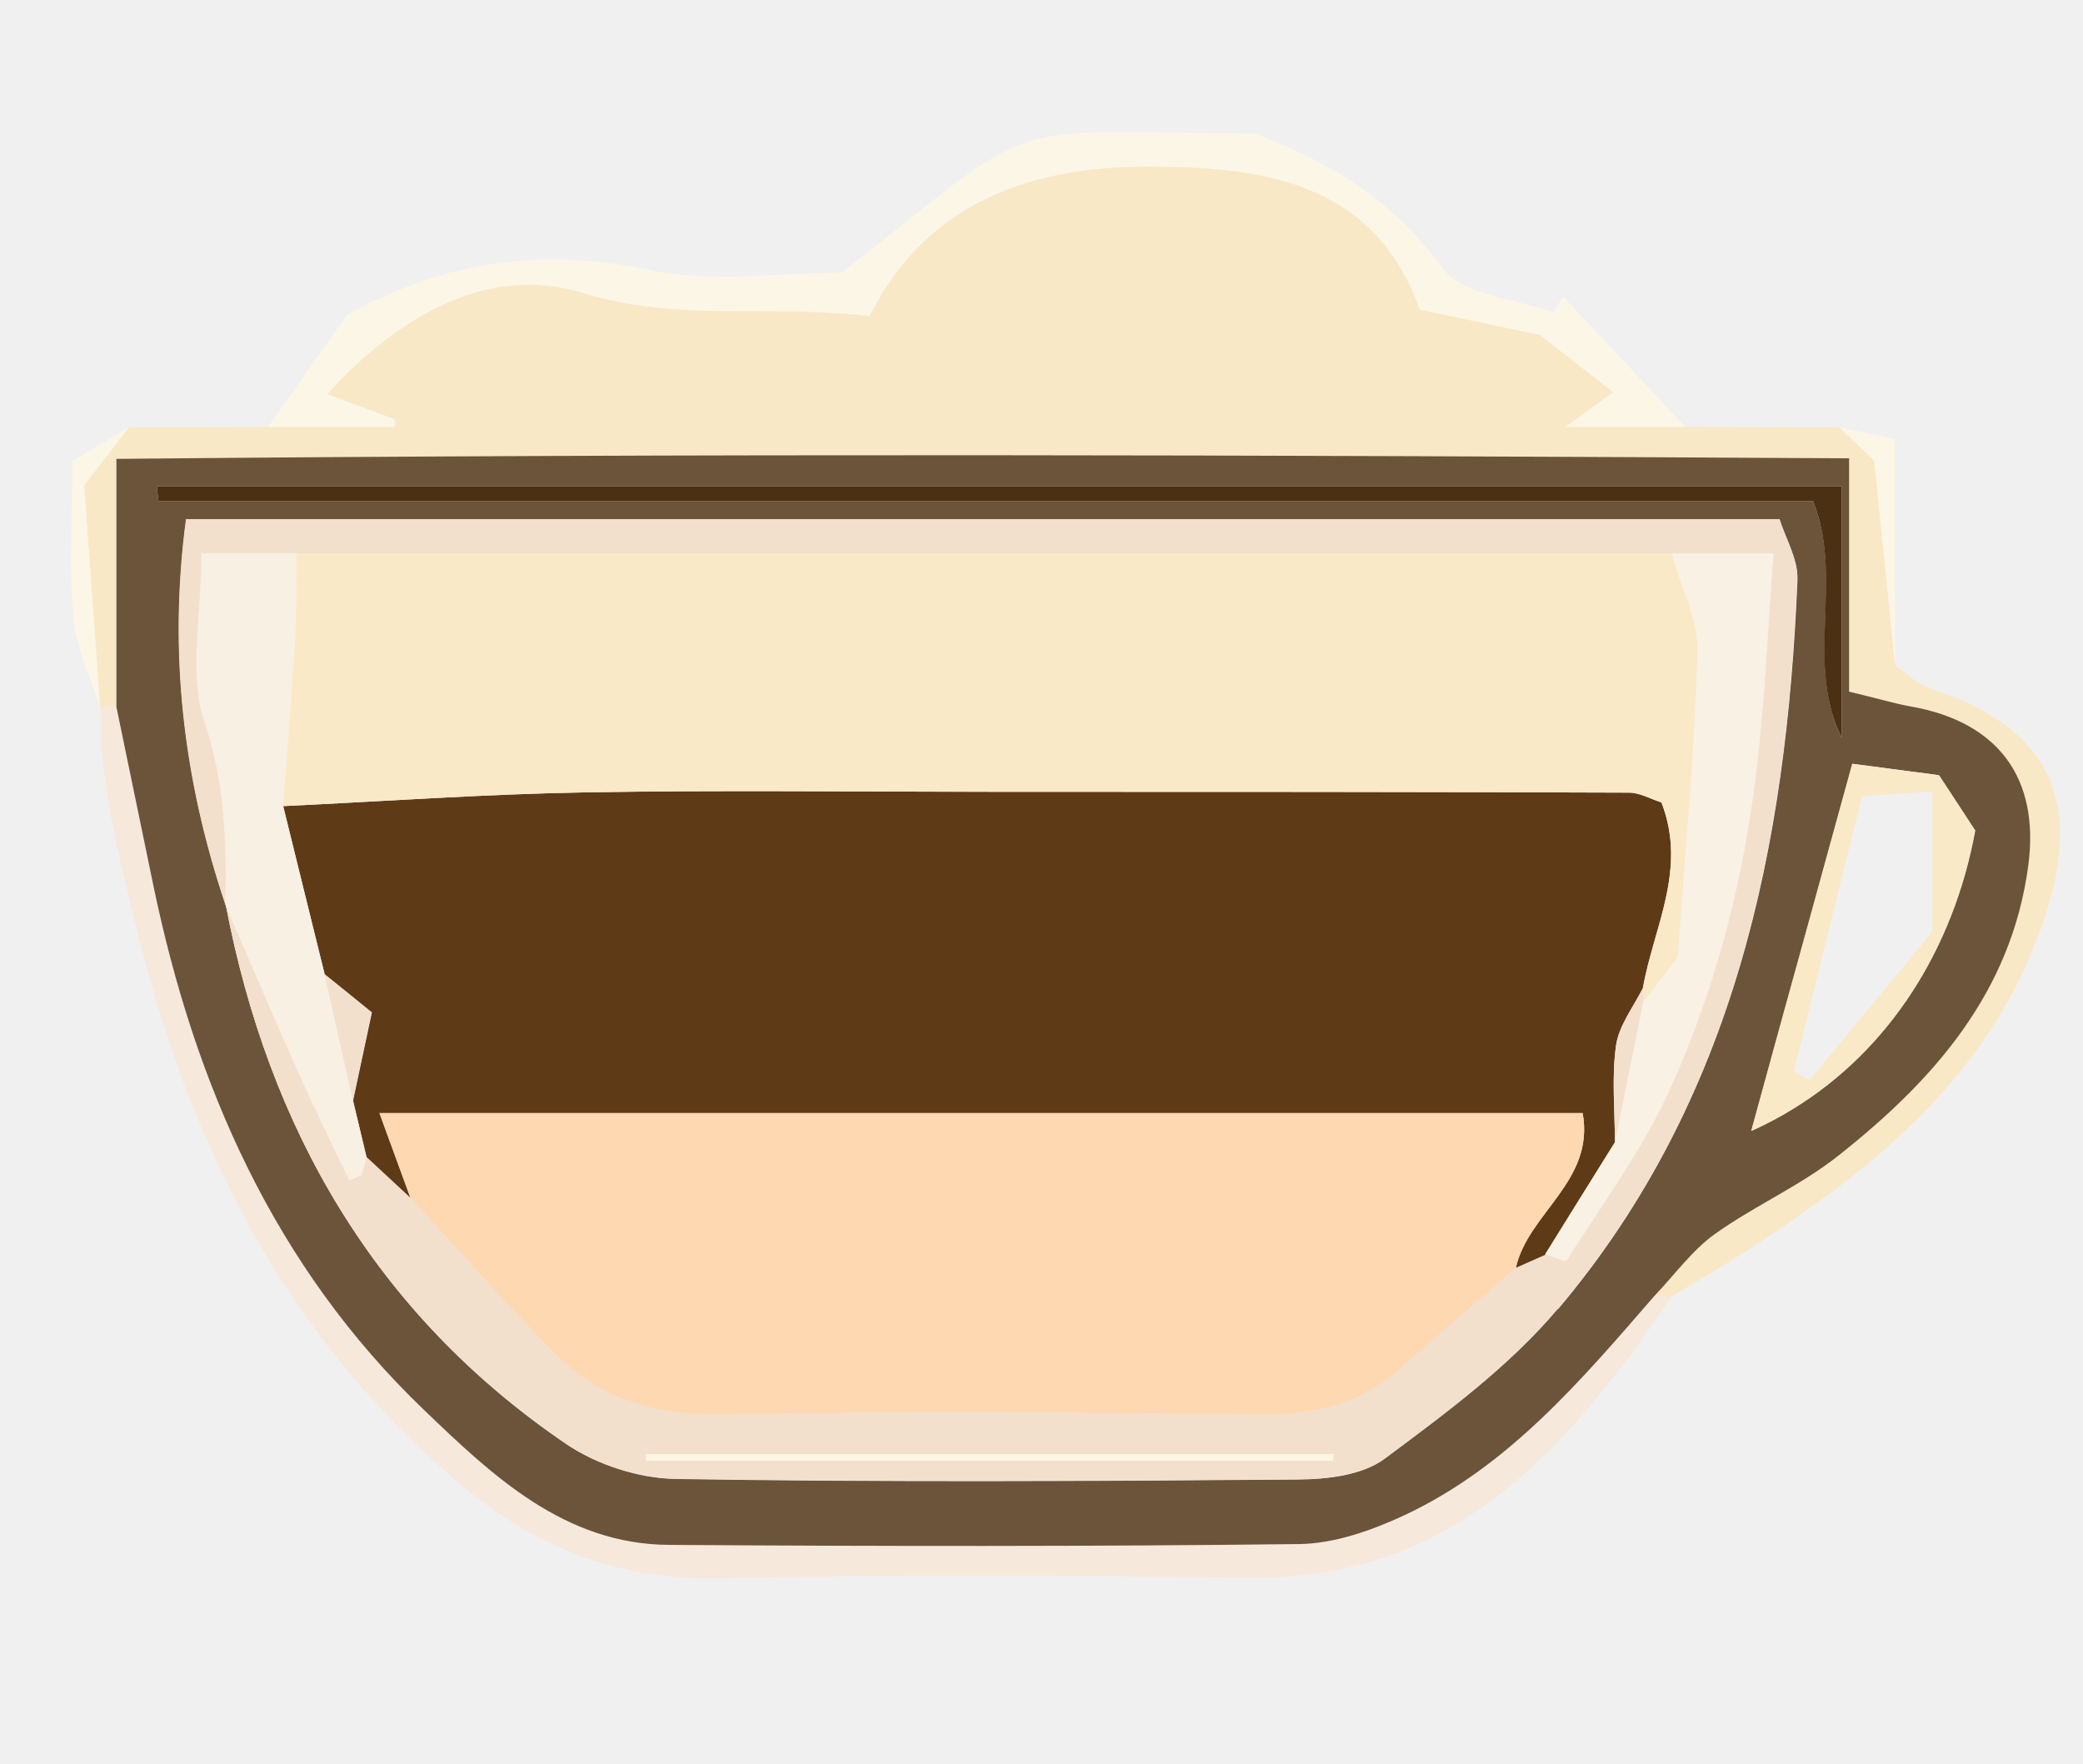
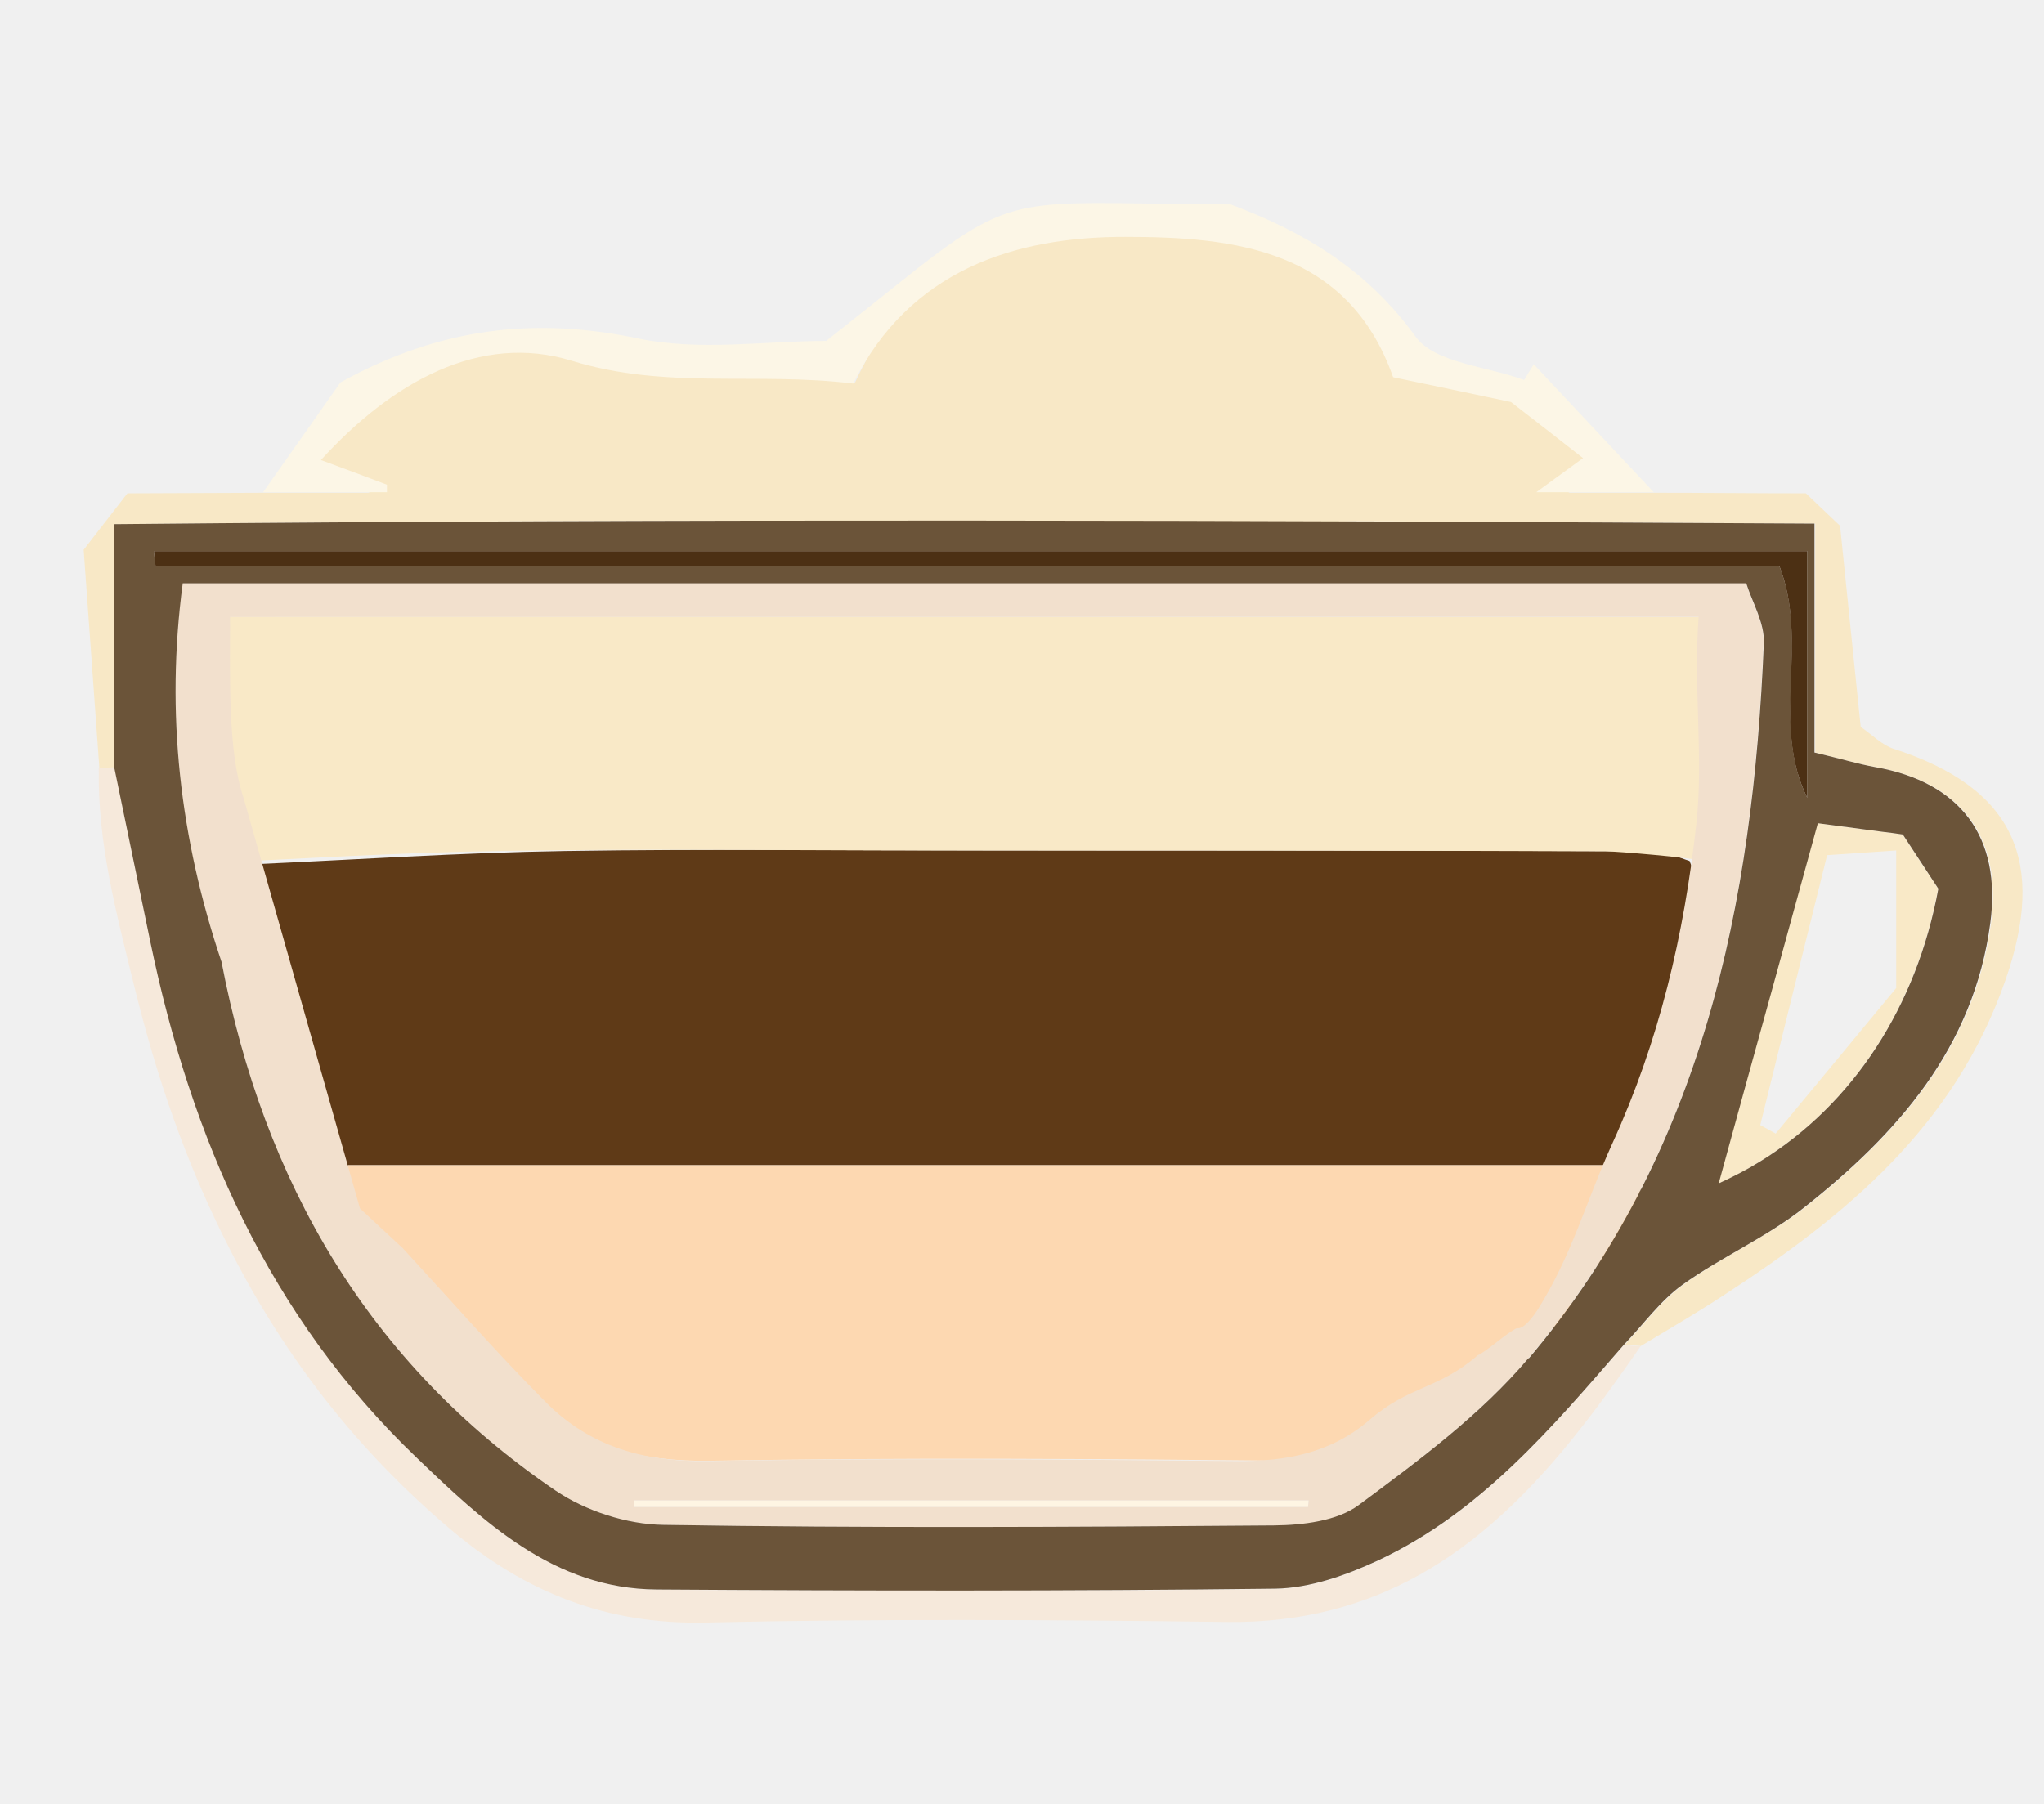
- <svg xmlns="http://www.w3.org/2000/svg" id="Layer_2" viewBox="0 0 74.27 62.88">
+ <svg xmlns="http://www.w3.org/2000/svg" id="Layer_2" viewBox="0 0 74.27 65.55">
  <defs>
    <style>
      .cls-1 {
        fill: none;
      }

      .cls-2 {
        fill: #fef5e3;
      }

      .cls-3 {
        fill: #f8f0e2;
      }

      .cls-4 {
        fill: #4c3014;
      }

      .cls-5 {
-         fill: #f9f1e3;
+         fill: #fdd8b1;
      }

      .cls-6 {
-         fill: #fdd8b1;
+         fill: #fcf6e6;
      }

      .cls-7 {
-         fill: #fcf6e6;
+         fill: #6b5439;
      }

      .cls-8 {
-         fill: #fff;
+         fill: #f9e9c7;
      }

      .cls-9 {
-         fill: #6b5439;
+         fill: #f6e9db;
      }

      .cls-10 {
-         fill: #f9e9c7;
+         fill: #f2e0cd;
      }

      .cls-11 {
-         fill: #f6e9db;
+         fill: #f8e8c6;
      }

      .cls-12 {
-         fill: #f2e0cd;
-       }
- 
-       .cls-13 {
-         fill: #f8e8c6;
-       }
- 
-       .cls-14 {
        fill: #5f3a17;
      }
    </style>
  </defs>
  <g id="Layer_1-2" data-name="Layer_1">
-     <rect class="cls-1" width="74.27" height="62.88" />
    <g>
-       <path class="cls-8" d="M13.06,41.24l-.17.66c.06-.22.11-.44.17-.66-.16-.67-.32-1.34-.48-2.01.16.67.32,1.34.48,2.01Z" />
-       <path class="cls-8" d="M63.96,39.52c3.38-2.08,5.69-5.65,6.47-9.91h0c-.78,4.26-3.09,7.83-6.47,9.91Z" />
-       <path class="cls-8" d="M66.05,27.23h0c-.54,1.95-1.06,3.86-1.59,5.78.53-1.92,1.05-3.83,1.59-5.78Z" />
-       <path class="cls-13" d="M59.6,46.23h0c1.01-.61,2.03-1.2,3.02-1.85-.99.64-2.01,1.23-3.02,1.85h0Z" />
-       <path class="cls-13" d="M68.79,24.53c-.44-.14-.81-.53-1.21-.8-.24-2.3-.47-4.61-.75-7.31-.21-.2-.73-.69-1.24-1.18-1.83,0-3.66-.02-5.49-.02h-4.27c.66-.48,1.11-.81,1.7-1.24-.99-.77-1.83-1.42-2.62-2.04-1.42-.3-2.79-.58-4.28-.9-1.64-4.65-5.76-5.09-9.72-5.1-4.05,0-7.85,1.22-9.9,5.33-3.52-.43-6.78.23-10.23-.83-3.32-1.02-6.52.77-9.11,3.61.92.35,1.66.62,2.41.9,0,.09,0,.18,0,.27h-4.5l-4.99.02c-.45.58-.9,1.16-1.59,2.05.18,2.45.37,5.19.57,7.93h0c.19,0,.38-.02.57-.02v-8.84c20.74-.2,41.06-.15,61.78-.02v8.32c.97.24,1.58.42,2.21.53,3.11.56,4.59,2.56,4.18,5.66-.6,4.54-3.38,7.67-6.77,10.35-1.36,1.07-3,1.78-4.41,2.8-.82.59-1.44,1.45-2.14,2.19.2.01.39.02.59.04h0c1.01-.61,2.03-1.2,3.02-1.85,4.44-2.89,8.38-6.13,10.23-11.45,1.49-4.28.35-6.98-4.05-8.4Z" />
-       <path class="cls-11" d="M58.2,48.2c.47-.64.94-1.3,1.4-1.97h0c-.46.67-.92,1.33-1.4,1.97Z" />
-       <path class="cls-11" d="M58.2,48.2c-.47.64-.96,1.27-1.46,1.86.5-.6.99-1.22,1.46-1.86Z" />
-       <path class="cls-11" d="M59.01,46.19c-2.62,3.01-5.21,6.09-8.92,7.83-1.16.54-2.49,1.01-3.74,1.03-7.49.1-14.99.08-22.48.03-3.73-.03-6.31-2.47-8.73-4.8-5.33-5.11-8.18-11.6-9.67-18.75-.44-2.11-.87-4.22-1.31-6.33-.19,0-.38.02-.57.02-.05,2.7.63,5.24,1.27,7.85.83,3.39,1.9,6.53,3.51,9.67,2.04,3.98,4.65,7.31,8.02,10.16,2.69,2.27,5.64,3.45,9.24,3.37,6.32-.14,12.65-.1,18.97-.02,5.49.06,9.13-2.6,12.15-6.19.5-.6.99-1.22,1.46-1.86.47-.64.94-1.3,1.4-1.97-.2-.01-.39-.02-.59-.04Z" />
-       <path class="cls-7" d="M33.3,7.12c.28-.22.55-.43.8-.61-.25.18-.51.39-.8.61Z" />
-       <path class="cls-7" d="M44.73,4.75c2.67,1,4.96,2.37,6.72,4.81-1.76-2.44-4.05-3.81-6.71-4.81-6.98-.03-7.66-.45-10.64,1.76,2.97-2.21,3.65-1.8,10.64-1.76Z" />
-       <path class="cls-7" d="M14.07,14.95c-.74-.28-1.48-.56-2.41-.9,2.59-2.84,5.78-4.63,9.11-3.61,3.44,1.06,6.7.4,10.23.83,2.05-4.11,5.85-5.34,9.9-5.33,3.95,0,8.08.45,9.72,5.1,1.49.31,2.86.6,4.28.9.8.62,1.64,1.27,2.62,2.04-.59.43-1.04.76-1.7,1.24h4.27c-1.45-1.55-2.91-3.1-4.36-4.65-.12.19-.23.38-.35.57-1.35-.5-3.24-.61-3.94-1.57-1.76-2.44-4.05-3.81-6.72-4.81-6.98-.03-7.66-.45-10.64,1.76-.25.18-.51.39-.8.61-.85.67-1.9,1.52-3.26,2.59-2.21,0-4.61.38-6.84-.09-3.77-.79-7.22-.39-10.81,1.6-.82,1.16-1.81,2.58-2.81,3.99h4.5c0-.09,0-.18,0-.27Z" />
-       <path class="cls-7" d="M4.59,15.24c-.72.43-1.44.86-2.01,1.2,0,2.14-.12,3.89.04,5.61.1,1.08.62,2.12.95,3.18-.2-2.74-.39-5.48-.57-7.93.69-.89,1.14-1.47,1.59-2.05Z" />
-       <path class="cls-7" d="M67.57,23.73v-8.08c-.79-.16-1.39-.29-1.99-.42.51.49,1.03.98,1.24,1.18.28,2.7.52,5.01.75,7.31Z" />
-       <path class="cls-9" d="M15.13,50.28c2.43,2.33,5,4.78,8.73,4.8,7.49.05,14.99.06,22.48-.03,1.26-.02,2.58-.49,3.74-1.03,3.71-1.74,6.3-4.81,8.92-7.83.71-.74,1.33-1.61,2.14-2.19,1.41-1.01,3.05-1.72,4.41-2.8,3.39-2.68,6.17-5.81,6.77-10.35.41-3.1-1.07-5.11-4.18-5.66-.62-.11-1.23-.3-2.21-.53v-8.32c-20.72-.12-41.04-.18-61.78.02v8.84c.44,2.11.87,4.22,1.31,6.33,1.48,7.15,4.33,13.64,9.67,18.75ZM55.54,46.67c-1.74,2.06-3.99,3.72-6.17,5.34-.78.58-2.03.73-3.07.74-7.4.06-14.81.1-22.21-.02-1.32-.02-2.82-.51-3.91-1.25-6.8-4.63-10.6-11.22-12.13-19.21-1.51-4.48-2.04-9.03-1.41-13.76h56.81c.22.69.67,1.44.64,2.17-.39,9.47-2.22,18.52-8.54,26ZM66.05,27.23h0c.85.11,1.6.21,2.34.31.25.03.5.06.75.1.48.74.93,1.41,1.29,1.97h0c-.78,4.26-3.09,7.83-6.47,9.91-.48.3-.99.56-1.51.8.69-2.52,1.35-4.92,2.01-7.3.53-1.92,1.05-3.83,1.59-5.78ZM65.67,17.34v8.97c-1.33-2.67.09-5.63-1.02-8.44H5.65c-.02-.18-.04-.36-.06-.53h60.08Z" />
-       <path class="cls-12" d="M63.44,18.51H6.63c-.63,4.74-.1,9.28,1.41,13.76,0,0,0-.02,0-.03,0,0,0,.01,0,.02.05-2.2,0-4.32-.74-6.51-.57-1.69-.11-3.72-.11-6.02h3.38c16.35,0,32.69,0,49.04,0h3.62c-.19,2.64-.3,5-.56,7.34-.45,4.09-1.45,8.07-3.15,11.8-.97,2.13-2.4,4.06-3.66,6.06-.04.06-.51-.14-.77-.22-.35.15-.69.31-1.04.46-1.43,1.24-2.85,2.49-4.29,3.73-1.4,1.21-3.04,1.52-4.86,1.5-6.39-.06-12.79-.11-19.18,0-2.32.04-4.28-.52-5.88-2.12-1.8-1.81-3.48-3.73-5.21-5.61-.52-.48-1.04-.97-1.56-1.45-.06.22-.11.44-.17.66-.15.06-.29.12-.44.18-.62-1.31-1.26-2.62-1.86-3.95-.87-1.95-1.7-3.91-2.55-5.86,0,0,0,.01,0,.02,0,0,0,0,0-.01,1.53,7.99,5.33,14.58,12.13,19.21,1.09.74,2.59,1.23,3.91,1.25,7.4.12,14.81.08,22.21.02,1.04,0,2.29-.15,3.07-.74,2.18-1.63,4.43-3.29,6.17-5.34,6.33-7.47,8.15-16.53,8.54-26,.03-.73-.43-1.47-.64-2.17ZM47.53,52.08h-24.5c0-.08,0-.16,0-.24h24.52c0,.08-.02.16-.02.24Z" />
-       <path class="cls-12" d="M8.04,32.25s0,.02,0,.03c0,0,0,0,0,.01v-.04Z" />
-       <path class="cls-4" d="M64.65,17.87c1.1,2.81-.32,5.76,1.02,8.44v-8.97H5.59c.02.18.04.36.06.53h59.01Z" />
-       <path class="cls-10" d="M62.44,40.32c.53-.23,1.03-.5,1.51-.8,3.38-2.08,5.69-5.65,6.47-9.91-.37-.56-.81-1.24-1.29-1.97-.25-.03-.5-.07-.75-.1-.74-.1-1.49-.19-2.34-.31-.54,1.95-1.06,3.86-1.59,5.78-.66,2.38-1.32,4.78-2.01,7.3ZM68.9,28.23v4.99c-1.2,1.45-2.79,3.37-4.38,5.29-.19-.1-.37-.21-.56-.31.78-3.16,1.56-6.32,2.43-9.81.89-.06,1.6-.11,2.51-.17Z" />
-       <path class="cls-10" d="M62.44,40.32c.69-2.52,1.35-4.92,2.01-7.3-.66,2.38-1.32,4.78-2.01,7.3Z" />
-       <path class="cls-10" d="M66.05,27.23h0c.85.11,1.6.21,2.34.31-.74-.1-1.49-.19-2.34-.31Z" />
-       <path class="cls-10" d="M70.43,29.61h0c-.37-.56-.81-1.24-1.29-1.97-.25-.03-.5-.07-.75-.1.25.03.5.06.75.1.48.74.93,1.41,1.29,1.97Z" />
-       <path class="cls-14" d="M57.62,37.28c.1-.72.62-1.38.96-2.06.38-2.15,1.59-4.22.66-6.61-.38-.12-.76-.34-1.14-.35-7.53-.03-15.07-.03-22.6-.03-4.87,0-9.74-.06-14.6.02-3.6.06-7.2.32-10.8.49.49,2,.98,4,1.48,6,.49.39.98.79,1.68,1.36-.22,1.05-.45,2.09-.67,3.14.16.67.32,1.34.48,2.01.52.48,1.04.97,1.56,1.45-.33-.9-.66-1.8-1.1-3.01h42.9c.44,2.42-1.95,3.56-2.38,5.51.35-.15.69-.31,1.04-.46.83-1.33,1.66-2.66,2.49-4,0-1.15-.12-2.32.04-3.45Z" />
-       <path class="cls-10" d="M10.1,28.74c3.6-.17,7.2-.43,10.8-.49,4.87-.09,9.73-.02,14.6-.02,7.53,0,15.07,0,22.6.03.38,0,.76.23,1.14.35.93,2.39-.29,4.46-.66,6.61v.52c.5-.64,1-1.29,1.24-1.6.27-3.9.61-7.4.7-10.91.03-1.15-.59-2.33-.92-3.49-16.35,0-32.69,0-49.04,0-.01,1.03.02,2.07-.04,3.1-.12,1.97-.28,3.94-.43,5.91Z" />
-       <path class="cls-6" d="M56.43,39.68H13.53c.44,1.21.77,2.11,1.1,3.01,1.73,1.88,3.41,3.8,5.21,5.61,1.6,1.6,3.56,2.16,5.88,2.12,6.39-.12,12.79-.07,19.18,0,1.82.02,3.46-.29,4.86-1.5,1.43-1.24,2.86-2.48,4.29-3.73.44-1.95,2.82-3.08,2.38-5.51Z" />
-       <path class="cls-3" d="M12.45,42.08c.15-.06.29-.12.44-.18l.17-.66c-.16-.67-.32-1.34-.48-2.01-.34-1.5-.67-3-1.01-4.5-.49-2-.98-4-1.48-6,.15-1.97.31-3.94.43-5.91.06-1.03.03-2.07.04-3.1h-3.38c0,2.3-.46,4.34.11,6.02.74,2.19.79,4.31.74,6.51.85,1.96,1.68,3.92,2.55,5.86.59,1.33,1.23,2.63,1.86,3.95Z" />
-       <path class="cls-3" d="M8.05,32.27s0-.01,0-.02v.04s0-.01,0-.02Z" />
-       <path class="cls-5" d="M59.82,34.13c-.25.32-.74.96-1.23,1.6-.34,1.66-.67,3.33-1.01,4.99-.83,1.33-1.66,2.66-2.49,4,.27.08.73.28.77.22,1.26-2,2.69-3.92,3.66-6.06,1.7-3.73,2.7-7.71,3.15-11.8.26-2.34.36-4.71.56-7.34h-3.62c.32,1.16.95,2.34.92,3.49-.09,3.51-.43,7.01-.7,10.91Z" />
-       <path class="cls-2" d="M23.03,52.08h24.5c0-.08.02-.16.02-.24h-24.52c0,.08,0,.16,0,.24Z" />
-       <path class="cls-12" d="M57.58,40.72c.34-1.66.67-3.33,1.01-4.99v-.52c-.34.68-.86,1.34-.97,2.06-.16,1.13-.04,2.3-.04,3.45Z" />
-       <path class="cls-12" d="M11.57,34.73c.34,1.5.67,3,1.01,4.5.22-1.05.45-2.09.67-3.14-.7-.57-1.19-.96-1.68-1.36Z" />
+       <path class="cls-12" d="M11.64,41.9c.17.67.34,1.34.51,2.01.56.48,1.11.97,1.67,1.45-.35-.9-.7-1.8-1.17-3.01h45.73c.47,2.42-2.07,3.56-2.54,5.51.37-.15.74-.31,1.1-.46.89-1.33,1.77-2.66,2.66-4,0-1.15.9-2.1,1.08-3.22.11-.72-.36-1.6,0-2.28.4-2.15,1.7-4.22.71-6.61-.4-.12-.81-.34-1.22-.35-8.03-.03-16.06-.03-24.08-.03-5.19,0-10.38-.06-15.56.02-3.84.06-7.68.32-11.52.49.52,2,1.05,4,1.57,6" />
+       <path class="cls-5" d="M59.54,42.35H12.42c.49,1.21.85,2.11,1.21,3.01,1.9,1.88,3.75,3.8,5.73,5.61,1.75,1.6,3.91,2.16,6.45,2.12,7.02-.12,14.05-.07,21.07,0,2,.02,3.8-.29,5.34-1.5,1.58-1.24,3.14-2.48,4.71-3.73.48-1.95,3.1-3.08,2.62-5.51Z" />
+       <path class="cls-10" d="M8.04,34.92s0,.02,0,.03c0,0,0,0,0,.01v-.04Z" />
+       <path class="cls-8" d="M63.45,26.91c.03-1.15-.87-3.32-1.22-4.48-17.67,0-37.63-.02-55.3-.02-.01,1.03.02,2.07-.04,3.1-.13,1.97-.31,3.94-.46,5.91,3.89-.17,7.79-.43,11.68-.49,5.26-.09,10.52-.02,15.79-.02,8.14,0,16.29,0,24.43.03.41,0,3.13.23,3.54.35" />
+       <path class="cls-11" d="M56.77,18.09c.51-.41.93-.74,1.43-1.15-1.01-.86-1.87-1.6-2.68-2.29-1.45-.33-2.85-.66-4.38-1.01-1.67-5.23-5.89-5.73-9.94-5.74-4.14,0-8.03,1.38-10.13,6-3.6-.48-6.94.26-10.46-.93-3.4-1.15-6.67.87-9.31,4.06.92.38,1.67.69,2.41.99,14.03,1.1,29.01,2.17,43.05.07Z" />
+       <path class="cls-6" d="M14.07,17.62c-.74-.28-1.48-.56-2.41-.9,2.59-2.84,5.78-4.63,9.11-3.61,3.44,1.06,6.7.4,10.23.83,2.05-4.11,5.85-5.34,9.9-5.33,3.95,0,8.08.45,9.72,5.1,1.49.31,2.86.6,4.28.9.8.62,1.64,1.27,2.62,2.04-.59.43-1.04.76-1.7,1.24h4.27c-1.45-1.55-2.91-3.1-4.36-4.65-.12.19-.23.38-.35.57-1.35-.5-3.24-.61-3.94-1.57-1.76-2.44-4.05-3.81-6.72-4.81-6.98-.03-7.66-.45-10.64,1.76-.25.18-.51.39-.8.61-.85.67-1.9,1.52-3.26,2.59-2.21,0-4.61.38-6.84-.09-3.77-.79-7.22-.39-10.81,1.6-.82,1.16-1.81,2.58-2.81,3.99h4.5c0-.09,0-.18,0-.27Z" />
+       <g>
+         <path class="cls-2" d="M23.03,54.77h24.5c0-.08.02-.16.02-.24h-24.52c0,.08,0,.16,0,.24Z" />
+         <path class="cls-3" d="M8.05,34.96s0-.01,0-.02v.04s0-.01,0-.02Z" />
+         <path class="cls-10" d="M8.85,29c-.57-1.69-.49-4.27-.49-6.58h2.21c16.35,0,32.69,0,49.04,0h2.11c-.19,2.64.18,5.15-.08,7.5-.45,4.09-1.35,7.9-3.05,11.63-.97,2.13-1.47,4.07-2.73,6.07-.04.06-.47.72-.74.65-.35.15-1.09.84-1.43.99-1.43,1.24-2.49,1.1-3.92,2.34-1.4,1.21-3.04,1.52-4.86,1.5-6.39-.06-12.79-.11-19.18,0-2.32.04-4.28-.52-5.88-2.12-1.8-1.81-3.48-3.73-5.21-5.61-.52-.48-1.04-.97-1.56-1.45M8.05,34.97s0,0,0-.01c1.53,7.99,5.33,14.58,12.13,19.21,1.09.74,2.59,1.23,3.91,1.25,7.4.12,14.81.08,22.21.02,1.04,0,2.29-.15,3.07-.74,2.18-1.63,4.43-3.29,6.17-5.34,6.33-7.47,8.15-16.53,8.54-26,.03-.73-.43-1.47-.64-2.17H6.63c-.63,4.74-.1,9.28,1.41,13.76M47.53,54.77h-24.5c0-.08,0-.16,0-.24h24.52c0,.08-.02.16-.02.24Z" />
+         <path class="cls-8" d="M62.44,43.01c.53-.23,1.03-.5,1.51-.8,3.38-2.08,5.69-5.65,6.47-9.91-.37-.56-.81-1.24-1.29-1.97-.25-.03-.5-.07-.75-.1-.74-.1-1.49-.19-2.34-.31-.54,1.95-1.06,3.86-1.59,5.78-.66,2.38-1.32,4.78-2.01,7.3ZM68.9,30.92v4.99c-1.2,1.45-2.79,3.37-4.38,5.29-.19-.1-.37-.21-.56-.31.78-3.16,1.56-6.32,2.43-9.81.89-.06,1.6-.11,2.51-.17Z" />
+         <path class="cls-11" d="M14.12,17.91h-4.5l-4.99.02c-.45.58-.9,1.16-1.59,2.05.18,2.45.37,5.19.57,7.93h0c.19,0,.38-.02.57-.02v-8.84c20.74-.2,41.06-.15,61.78-.02v8.32c.97.24,1.58.42,2.21.53,3.11.56,4.59,2.56,4.18,5.66-.6,4.54-3.38,7.67-6.77,10.35-1.36,1.07-3,1.78-4.41,2.8-.82.59-1.44,1.45-2.14,2.19.2.01.39.02.59.04h0c1.01-.61,2.03-1.2,3.02-1.85,4.44-2.89,8.38-6.13,10.23-11.45,1.49-4.28.35-6.98-4.05-8.4-.44-.14-.81-.53-1.21-.8-.24-2.3-.47-4.61-.75-7.31-.21-.2-.73-.69-1.24-1.18-1.83,0-3.66-.02-5.49-.02h-4.27" />
+         <path class="cls-9" d="M59.01,48.89c-2.62,3.01-5.21,6.09-8.92,7.83-1.16.54-2.49,1.01-3.74,1.03-7.49.1-14.99.08-22.48.03-3.73-.03-6.31-2.47-8.73-4.8-5.33-5.11-8.18-11.6-9.67-18.75-.44-2.11-.87-4.22-1.31-6.33-.19,0-.38.02-.57.02-.05,2.7.63,5.24,1.27,7.85.83,3.39,1.9,6.53,3.51,9.67,2.04,3.98,4.65,7.31,8.02,10.16,2.69,2.27,5.64,3.45,9.24,3.37,6.32-.14,12.65-.1,18.97-.02,5.49.06,9.13-2.6,12.15-6.19.5-.6.99-1.22,1.46-1.86.47-.64.94-1.3,1.4-1.97-.2-.01-.39-.02-.59-.04Z" />
+         <rect class="cls-1" width="74.27" height="65.55" />
+         <path class="cls-7" d="M15.13,52.97c2.43,2.33,5,4.78,8.73,4.8,7.49.05,14.99.06,22.48-.03,1.26-.02,2.58-.49,3.74-1.03,3.71-1.74,6.3-4.81,8.92-7.83.71-.74,1.33-1.61,2.14-2.19,1.41-1.01,3.05-1.72,4.41-2.8,3.39-2.68,6.17-5.81,6.77-10.35.41-3.1-1.07-5.11-4.18-5.66-.62-.11-1.23-.3-2.21-.53v-8.32c-20.72-.12-41.04-.18-61.78.02v8.84c.44,2.11.87,4.22,1.31,6.33,1.48,7.15,4.33,13.64,9.67,18.75ZM55.54,49.36c-1.74,2.06-3.99,3.72-6.17,5.34-.78.58-2.03.73-3.07.74-7.4.06-14.81.1-22.21-.02-1.32-.02-2.82-.51-3.91-1.25-6.8-4.63-10.6-11.22-12.13-19.21-1.51-4.48-2.04-9.03-1.41-13.76h56.81c.22.69.67,1.44.64,2.17-.39,9.47-2.22,18.52-8.54,26ZM66.05,29.92h0c.85.11,1.6.21,2.34.31.25.03.5.06.75.1.48.74.93,1.41,1.29,1.97h0c-.78,4.26-3.09,7.83-6.47,9.91-.48.3-.99.56-1.51.8.69-2.52,1.35-4.92,2.01-7.3.53-1.92,1.05-3.83,1.59-5.78ZM65.67,20.03v8.97c-1.33-2.67.09-5.63-1.02-8.44H5.65c-.02-.18-.04-.36-.06-.53h60.08Z" />
+         <path class="cls-4" d="M64.65,20.56c1.1,2.81-.32,5.76,1.02,8.44v-8.97H5.59c.02.18.04.36.06.53h59.01Z" />
+       </g>
    </g>
  </g>
</svg>
